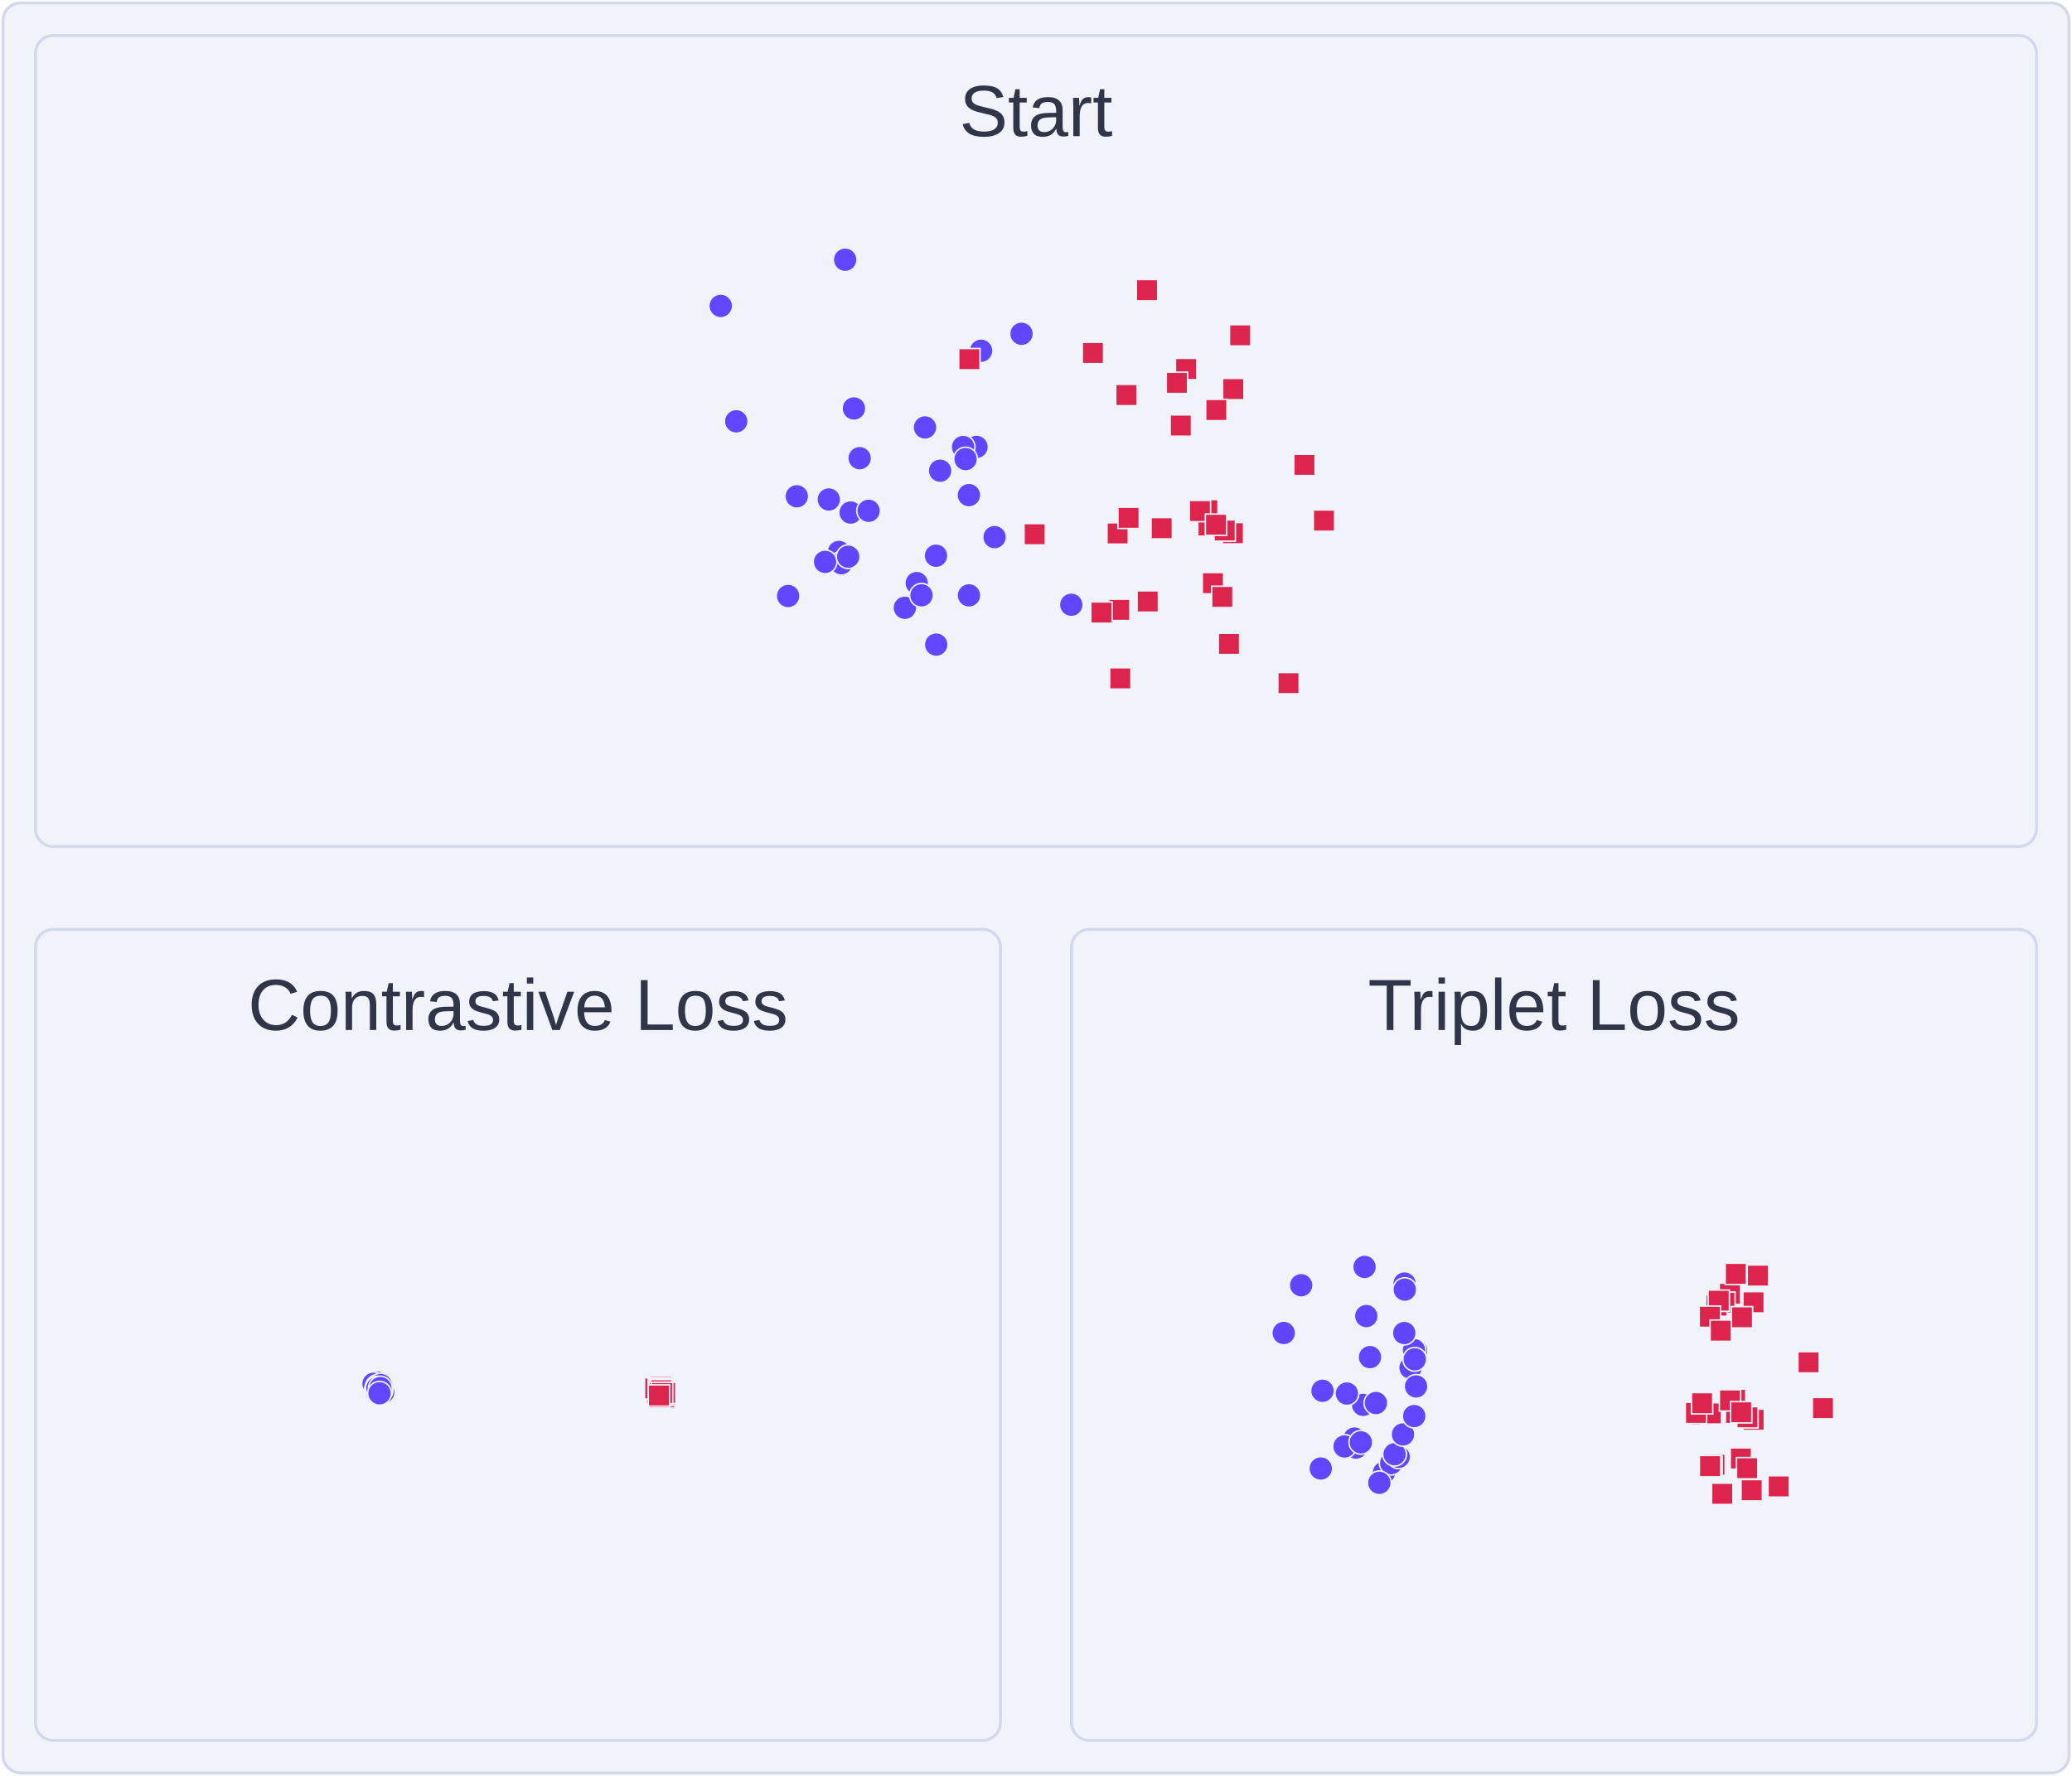
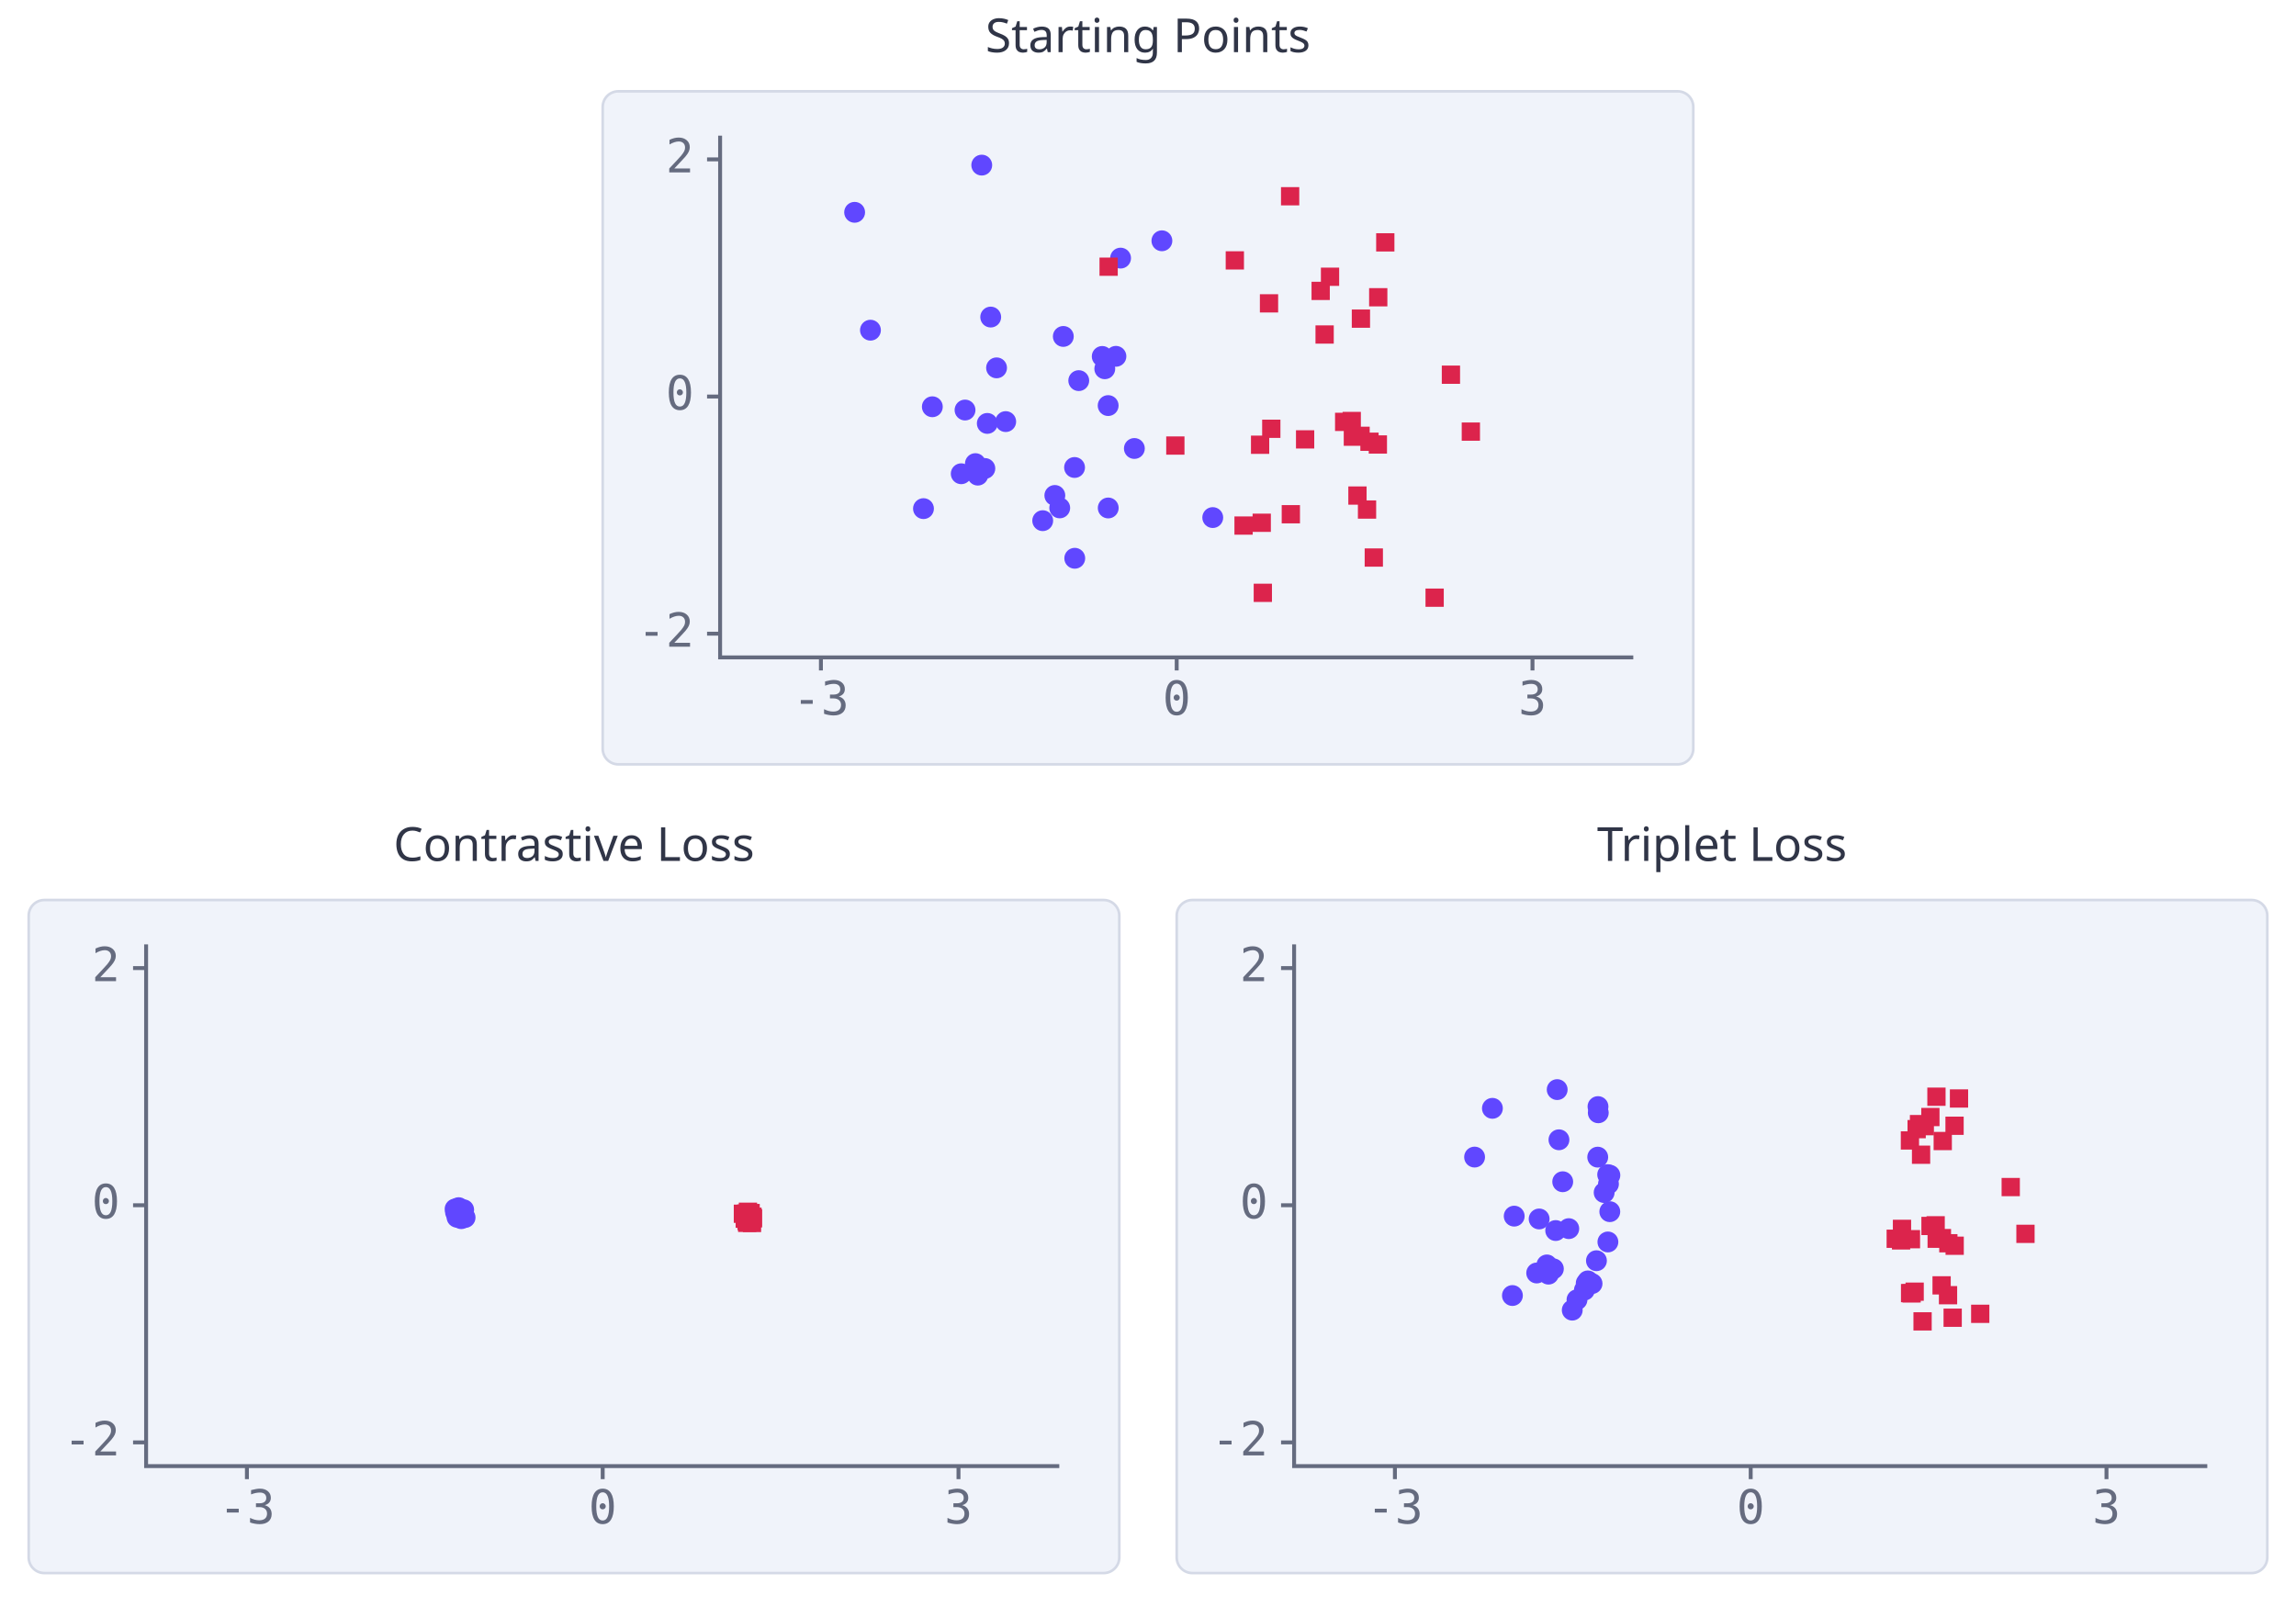
- <svg xmlns="http://www.w3.org/2000/svg" width="700" height="600" viewBox="0 0 700 600" role="img" aria-describedby="training-description">
-   <rect x="1" y="1" width="698" height="598" rx="6" fill="#f0f3fa" stroke="#d3d9eb" stroke-width="1" />
-   <rect x="12" y="12" width="676" height="274" rx="6" fill="#f0f3fa" stroke="#d3d9eb" stroke-width="1" />
-   <text x="350" y="46" fill="#303547" font-family="Arial, sans-serif" font-size="24.5" text-anchor="middle">Start</text>
-   <circle cx="266.258" cy="201.363" r="4.017" fill="#6047ff" stroke="#f0f3fa" stroke-width="0.5" />
-   <circle cx="283.429" cy="186.478" r="4.017" fill="#6047ff" stroke="#f0f3fa" stroke-width="0.5" />
-   <circle cx="248.720" cy="142.341" r="4.017" fill="#6047ff" stroke="#f0f3fa" stroke-width="0.5" />
-   <circle cx="284.224" cy="190.285" r="4.017" fill="#6047ff" stroke="#f0f3fa" stroke-width="0.5" />
-   <circle cx="269.186" cy="167.670" r="4.017" fill="#6047ff" stroke="#f0f3fa" stroke-width="0.5" />
-   <circle cx="345.106" cy="112.773" r="4.017" fill="#6047ff" stroke="#f0f3fa" stroke-width="0.5" />
-   <circle cx="317.610" cy="159.026" r="4.017" fill="#6047ff" stroke="#f0f3fa" stroke-width="0.5" />
-   <circle cx="329.901" cy="150.989" r="4.017" fill="#6047ff" stroke="#f0f3fa" stroke-width="0.5" />
-   <circle cx="309.699" cy="197.005" r="4.017" fill="#6047ff" stroke="#f0f3fa" stroke-width="0.5" />
-   <circle cx="305.692" cy="205.349" r="4.017" fill="#6047ff" stroke="#f0f3fa" stroke-width="0.5" />
-   <circle cx="287.360" cy="173.178" r="4.017" fill="#6047ff" stroke="#f0f3fa" stroke-width="0.5" />
-   <circle cx="325.372" cy="151.025" r="4.017" fill="#6047ff" stroke="#f0f3fa" stroke-width="0.5" />
-   <circle cx="293.450" cy="172.578" r="4.017" fill="#6047ff" stroke="#f0f3fa" stroke-width="0.5" />
-   <circle cx="285.528" cy="87.744" r="4.017" fill="#6047ff" stroke="#f0f3fa" stroke-width="0.5" />
-   <circle cx="243.489" cy="103.357" r="4.017" fill="#6047ff" stroke="#f0f3fa" stroke-width="0.5" />
-   <circle cx="311.315" cy="201.125" r="4.017" fill="#6047ff" stroke="#f0f3fa" stroke-width="0.5" />
-   <circle cx="327.333" cy="167.278" r="4.017" fill="#6047ff" stroke="#f0f3fa" stroke-width="0.5" />
-   <circle cx="288.492" cy="138.003" r="4.017" fill="#6047ff" stroke="#f0f3fa" stroke-width="0.5" />
-   <circle cx="312.502" cy="144.410" r="4.017" fill="#6047ff" stroke="#f0f3fa" stroke-width="0.5" />
-   <circle cx="327.357" cy="201.149" r="4.017" fill="#6047ff" stroke="#f0f3fa" stroke-width="0.5" />
-   <circle cx="280.000" cy="168.754" r="4.017" fill="#6047ff" stroke="#f0f3fa" stroke-width="0.5" />
-   <circle cx="278.742" cy="189.828" r="4.017" fill="#6047ff" stroke="#f0f3fa" stroke-width="0.5" />
-   <circle cx="361.923" cy="204.323" r="4.017" fill="#6047ff" stroke="#f0f3fa" stroke-width="0.5" />
-   <circle cx="316.221" cy="187.754" r="4.017" fill="#6047ff" stroke="#f0f3fa" stroke-width="0.5" />
-   <circle cx="336.000" cy="181.470" r="4.017" fill="#6047ff" stroke="#f0f3fa" stroke-width="0.5" />
-   <circle cx="331.439" cy="118.502" r="4.017" fill="#6047ff" stroke="#f0f3fa" stroke-width="0.5" />
-   <circle cx="286.553" cy="188.086" r="4.017" fill="#6047ff" stroke="#f0f3fa" stroke-width="0.5" />
-   <circle cx="290.426" cy="154.804" r="4.017" fill="#6047ff" stroke="#f0f3fa" stroke-width="0.5" />
-   <circle cx="326.217" cy="155.101" r="4.017" fill="#6047ff" stroke="#f0f3fa" stroke-width="0.5" />
-   <circle cx="316.286" cy="217.783" r="4.017" fill="#6047ff" stroke="#f0f3fa" stroke-width="0.5" />
-   <rect x="397.107" y="121.067" width="7.204" height="7.204" fill="#dc244c" stroke="#f0f3fa" stroke-width="0.5" />
-   <rect x="411.582" y="213.942" width="7.204" height="7.204" fill="#dc244c" stroke="#f0f3fa" stroke-width="0.5" />
-   <rect x="412.926" y="176.544" width="7.204" height="7.204" fill="#dc244c" stroke="#f0f3fa" stroke-width="0.5" />
-   <rect x="394.011" y="125.744" width="7.204" height="7.204" fill="#dc244c" stroke="#f0f3fa" stroke-width="0.5" />
-   <rect x="415.383" y="109.695" width="7.204" height="7.204" fill="#dc244c" stroke="#f0f3fa" stroke-width="0.5" />
-   <rect x="404.663" y="173.964" width="7.204" height="7.204" fill="#dc244c" stroke="#f0f3fa" stroke-width="0.5" />
-   <rect x="373.980" y="176.632" width="7.204" height="7.204" fill="#dc244c" stroke="#f0f3fa" stroke-width="0.5" />
-   <rect x="384.145" y="199.616" width="7.204" height="7.204" fill="#dc244c" stroke="#f0f3fa" stroke-width="0.5" />
-   <rect x="374.519" y="202.437" width="7.204" height="7.204" fill="#dc244c" stroke="#f0f3fa" stroke-width="0.5" />
-   <rect x="388.867" y="174.860" width="7.204" height="7.204" fill="#dc244c" stroke="#f0f3fa" stroke-width="0.5" />
-   <rect x="404.283" y="168.778" width="7.204" height="7.204" fill="#dc244c" stroke="#f0f3fa" stroke-width="0.5" />
-   <rect x="413.051" y="127.848" width="7.204" height="7.204" fill="#dc244c" stroke="#f0f3fa" stroke-width="0.5" />
-   <rect x="406.178" y="193.441" width="7.204" height="7.204" fill="#dc244c" stroke="#f0f3fa" stroke-width="0.5" />
-   <rect x="431.702" y="227.217" width="7.204" height="7.204" fill="#dc244c" stroke="#f0f3fa" stroke-width="0.5" />
-   <rect x="407.322" y="134.921" width="7.204" height="7.204" fill="#dc244c" stroke="#f0f3fa" stroke-width="0.5" />
-   <rect x="345.952" y="176.901" width="7.204" height="7.204" fill="#dc244c" stroke="#f0f3fa" stroke-width="0.5" />
-   <rect x="409.343" y="198.064" width="7.204" height="7.204" fill="#dc244c" stroke="#f0f3fa" stroke-width="0.5" />
-   <rect x="323.888" y="117.742" width="7.204" height="7.204" fill="#dc244c" stroke="#f0f3fa" stroke-width="0.5" />
-   <rect x="437.089" y="153.464" width="7.204" height="7.204" fill="#dc244c" stroke="#f0f3fa" stroke-width="0.5" />
-   <rect x="383.911" y="94.441" width="7.204" height="7.204" fill="#dc244c" stroke="#f0f3fa" stroke-width="0.5" />
-   <rect x="365.624" y="115.657" width="7.204" height="7.204" fill="#dc244c" stroke="#f0f3fa" stroke-width="0.5" />
-   <rect x="376.928" y="129.867" width="7.204" height="7.204" fill="#dc244c" stroke="#f0f3fa" stroke-width="0.5" />
-   <rect x="374.881" y="225.609" width="7.204" height="7.204" fill="#dc244c" stroke="#f0f3fa" stroke-width="0.5" />
-   <rect x="410.154" y="175.636" width="7.204" height="7.204" fill="#dc244c" stroke="#f0f3fa" stroke-width="0.5" />
-   <rect x="401.784" y="169.066" width="7.204" height="7.204" fill="#dc244c" stroke="#f0f3fa" stroke-width="0.5" />
-   <rect x="443.678" y="172.287" width="7.204" height="7.204" fill="#dc244c" stroke="#f0f3fa" stroke-width="0.5" />
-   <rect x="395.320" y="140.171" width="7.204" height="7.204" fill="#dc244c" stroke="#f0f3fa" stroke-width="0.5" />
-   <rect x="377.680" y="171.353" width="7.204" height="7.204" fill="#dc244c" stroke="#f0f3fa" stroke-width="0.5" />
-   <rect x="407.206" y="173.678" width="7.204" height="7.204" fill="#dc244c" stroke="#f0f3fa" stroke-width="0.5" />
-   <rect x="368.511" y="203.363" width="7.204" height="7.204" fill="#dc244c" stroke="#f0f3fa" stroke-width="0.5" />
-   <rect x="12" y="314" width="326" height="274" rx="6" fill="#f0f3fa" stroke="#d3d9eb" stroke-width="1" />
-   <text x="175" y="348" fill="#303547" font-family="Arial, sans-serif" font-size="24.5" text-anchor="middle">Contrastive Loss</text>
-   <circle cx="126.822" cy="470.264" r="4.017" fill="#6047ff" stroke="#f0f3fa" stroke-width="0.5" />
-   <circle cx="127.302" cy="469.848" r="4.017" fill="#6047ff" stroke="#f0f3fa" stroke-width="0.5" />
-   <circle cx="126.332" cy="468.615" r="4.017" fill="#6047ff" stroke="#f0f3fa" stroke-width="0.5" />
-   <circle cx="127.324" cy="469.954" r="4.017" fill="#6047ff" stroke="#f0f3fa" stroke-width="0.5" />
-   <circle cx="126.904" cy="469.322" r="4.017" fill="#6047ff" stroke="#f0f3fa" stroke-width="0.5" />
-   <circle cx="129.023" cy="467.782" r="4.017" fill="#6047ff" stroke="#f0f3fa" stroke-width="0.5" />
-   <circle cx="128.257" cy="469.081" r="4.017" fill="#6047ff" stroke="#f0f3fa" stroke-width="0.5" />
-   <circle cx="128.600" cy="468.857" r="4.017" fill="#6047ff" stroke="#f0f3fa" stroke-width="0.5" />
-   <circle cx="128.036" cy="470.142" r="4.017" fill="#6047ff" stroke="#f0f3fa" stroke-width="0.5" />
-   <circle cx="127.924" cy="470.375" r="4.017" fill="#6047ff" stroke="#f0f3fa" stroke-width="0.5" />
-   <circle cx="127.412" cy="469.476" r="4.017" fill="#6047ff" stroke="#f0f3fa" stroke-width="0.5" />
-   <circle cx="128.474" cy="468.858" r="4.017" fill="#6047ff" stroke="#f0f3fa" stroke-width="0.5" />
-   <circle cx="127.582" cy="469.460" r="4.017" fill="#6047ff" stroke="#f0f3fa" stroke-width="0.5" />
-   <circle cx="127.361" cy="467.089" r="4.017" fill="#6047ff" stroke="#f0f3fa" stroke-width="0.5" />
-   <circle cx="126.186" cy="467.525" r="4.017" fill="#6047ff" stroke="#f0f3fa" stroke-width="0.5" />
-   <circle cx="128.081" cy="470.257" r="4.017" fill="#6047ff" stroke="#f0f3fa" stroke-width="0.5" />
-   <circle cx="128.529" cy="469.311" r="4.017" fill="#6047ff" stroke="#f0f3fa" stroke-width="0.5" />
-   <circle cx="127.444" cy="468.493" r="4.017" fill="#6047ff" stroke="#f0f3fa" stroke-width="0.5" />
-   <circle cx="128.114" cy="468.673" r="4.017" fill="#6047ff" stroke="#f0f3fa" stroke-width="0.5" />
-   <circle cx="128.530" cy="470.258" r="4.017" fill="#6047ff" stroke="#f0f3fa" stroke-width="0.5" />
-   <circle cx="127.206" cy="469.353" r="4.017" fill="#6047ff" stroke="#f0f3fa" stroke-width="0.5" />
-   <circle cx="127.171" cy="469.942" r="4.017" fill="#6047ff" stroke="#f0f3fa" stroke-width="0.5" />
-   <circle cx="129.489" cy="470.350" r="4.017" fill="#6047ff" stroke="#f0f3fa" stroke-width="0.5" />
-   <circle cx="128.218" cy="469.884" r="4.017" fill="#6047ff" stroke="#f0f3fa" stroke-width="0.5" />
-   <circle cx="128.769" cy="469.708" r="4.017" fill="#6047ff" stroke="#f0f3fa" stroke-width="0.5" />
-   <circle cx="128.639" cy="467.945" r="4.017" fill="#6047ff" stroke="#f0f3fa" stroke-width="0.5" />
-   <circle cx="127.389" cy="469.893" r="4.017" fill="#6047ff" stroke="#f0f3fa" stroke-width="0.5" />
-   <circle cx="127.498" cy="468.963" r="4.017" fill="#6047ff" stroke="#f0f3fa" stroke-width="0.5" />
-   <circle cx="128.498" cy="468.971" r="4.017" fill="#6047ff" stroke="#f0f3fa" stroke-width="0.5" />
-   <circle cx="128.220" cy="470.723" r="4.017" fill="#6047ff" stroke="#f0f3fa" stroke-width="0.5" />
-   <rect x="219.805" y="465.583" width="7.204" height="7.204" fill="#dc244c" stroke="#f0f3fa" stroke-width="0.5" />
-   <rect x="220.209" y="468.178" width="7.204" height="7.204" fill="#dc244c" stroke="#f0f3fa" stroke-width="0.5" />
-   <rect x="220.247" y="467.133" width="7.204" height="7.204" fill="#dc244c" stroke="#f0f3fa" stroke-width="0.5" />
-   <rect x="219.718" y="465.714" width="7.204" height="7.204" fill="#dc244c" stroke="#f0f3fa" stroke-width="0.5" />
-   <rect x="220.315" y="465.265" width="7.204" height="7.204" fill="#dc244c" stroke="#f0f3fa" stroke-width="0.5" />
-   <rect x="220.016" y="467.061" width="7.204" height="7.204" fill="#dc244c" stroke="#f0f3fa" stroke-width="0.5" />
-   <rect x="219.159" y="467.136" width="7.204" height="7.204" fill="#dc244c" stroke="#f0f3fa" stroke-width="0.5" />
-   <rect x="219.443" y="467.778" width="7.204" height="7.204" fill="#dc244c" stroke="#f0f3fa" stroke-width="0.5" />
-   <rect x="219.175" y="467.857" width="7.204" height="7.204" fill="#dc244c" stroke="#f0f3fa" stroke-width="0.5" />
-   <rect x="219.574" y="467.086" width="7.204" height="7.204" fill="#dc244c" stroke="#f0f3fa" stroke-width="0.5" />
-   <rect x="220.005" y="466.916" width="7.204" height="7.204" fill="#dc244c" stroke="#f0f3fa" stroke-width="0.5" />
-   <rect x="220.250" y="465.773" width="7.204" height="7.204" fill="#dc244c" stroke="#f0f3fa" stroke-width="0.5" />
-   <rect x="220.058" y="467.606" width="7.204" height="7.204" fill="#dc244c" stroke="#f0f3fa" stroke-width="0.5" />
-   <rect x="220.771" y="468.549" width="7.204" height="7.204" fill="#dc244c" stroke="#f0f3fa" stroke-width="0.5" />
-   <rect x="220.090" y="465.970" width="7.204" height="7.204" fill="#dc244c" stroke="#f0f3fa" stroke-width="0.5" />
-   <rect x="218.379" y="467.140" width="7.204" height="7.204" fill="#dc244c" stroke="#f0f3fa" stroke-width="0.5" />
-   <rect x="220.147" y="467.735" width="7.204" height="7.204" fill="#dc244c" stroke="#f0f3fa" stroke-width="0.5" />
-   <rect x="217.767" y="465.498" width="7.204" height="7.204" fill="#dc244c" stroke="#f0f3fa" stroke-width="0.5" />
-   <rect x="220.922" y="466.488" width="7.204" height="7.204" fill="#dc244c" stroke="#f0f3fa" stroke-width="0.5" />
-   <rect x="219.436" y="464.839" width="7.204" height="7.204" fill="#dc244c" stroke="#f0f3fa" stroke-width="0.5" />
-   <rect x="218.925" y="465.432" width="7.204" height="7.204" fill="#dc244c" stroke="#f0f3fa" stroke-width="0.5" />
-   <rect x="219.241" y="465.829" width="7.204" height="7.204" fill="#dc244c" stroke="#f0f3fa" stroke-width="0.5" />
-   <rect x="219.184" y="468.504" width="7.204" height="7.204" fill="#dc244c" stroke="#f0f3fa" stroke-width="0.5" />
-   <rect x="220.169" y="467.108" width="7.204" height="7.204" fill="#dc244c" stroke="#f0f3fa" stroke-width="0.5" />
-   <rect x="219.935" y="466.924" width="7.204" height="7.204" fill="#dc244c" stroke="#f0f3fa" stroke-width="0.5" />
-   <rect x="221.106" y="467.014" width="7.204" height="7.204" fill="#dc244c" stroke="#f0f3fa" stroke-width="0.5" />
-   <rect x="219.755" y="466.117" width="7.204" height="7.204" fill="#dc244c" stroke="#f0f3fa" stroke-width="0.5" />
-   <rect x="219.262" y="466.988" width="7.204" height="7.204" fill="#dc244c" stroke="#f0f3fa" stroke-width="0.5" />
-   <rect x="220.087" y="467.053" width="7.204" height="7.204" fill="#dc244c" stroke="#f0f3fa" stroke-width="0.5" />
-   <rect x="219.009" y="467.883" width="7.204" height="7.204" fill="#dc244c" stroke="#f0f3fa" stroke-width="0.5" />
-   <rect x="362" y="314" width="326" height="274" rx="6" fill="#f0f3fa" stroke="#d3d9eb" stroke-width="1" />
-   <text x="525" y="348" fill="#303547" font-family="Arial, sans-serif" font-size="24.5" text-anchor="middle">Triplet Loss</text>
-   <circle cx="446.201" cy="496.152" r="4.017" fill="#6047ff" stroke="#f0f3fa" stroke-width="0.5" />
-   <circle cx="457.595" cy="486.028" r="4.017" fill="#6047ff" stroke="#f0f3fa" stroke-width="0.5" />
-   <circle cx="433.687" cy="450.358" r="4.017" fill="#6047ff" stroke="#f0f3fa" stroke-width="0.5" />
-   <circle cx="458.117" cy="489.078" r="4.017" fill="#6047ff" stroke="#f0f3fa" stroke-width="0.5" />
-   <circle cx="446.788" cy="469.892" r="4.017" fill="#6047ff" stroke="#f0f3fa" stroke-width="0.5" />
-   <circle cx="474.500" cy="433.658" r="4.017" fill="#6047ff" stroke="#f0f3fa" stroke-width="0.5" />
-   <circle cx="476.535" cy="462.088" r="4.017" fill="#6047ff" stroke="#f0f3fa" stroke-width="0.5" />
-   <circle cx="478.430" cy="456.365" r="4.017" fill="#6047ff" stroke="#f0f3fa" stroke-width="0.5" />
-   <circle cx="470.604" cy="492.064" r="4.017" fill="#6047ff" stroke="#f0f3fa" stroke-width="0.5" />
-   <circle cx="467.552" cy="497.542" r="4.017" fill="#6047ff" stroke="#f0f3fa" stroke-width="0.5" />
-   <circle cx="460.511" cy="474.655" r="4.017" fill="#6047ff" stroke="#f0f3fa" stroke-width="0.5" />
-   <circle cx="477.700" cy="456.158" r="4.017" fill="#6047ff" stroke="#f0f3fa" stroke-width="0.5" />
-   <circle cx="464.834" cy="474.027" r="4.017" fill="#6047ff" stroke="#f0f3fa" stroke-width="0.5" />
-   <circle cx="461.003" cy="428.041" r="4.017" fill="#6047ff" stroke="#f0f3fa" stroke-width="0.5" />
-   <circle cx="439.581" cy="434.234" r="4.017" fill="#6047ff" stroke="#f0f3fa" stroke-width="0.5" />
-   <circle cx="470.005" cy="494.343" r="4.017" fill="#6047ff" stroke="#f0f3fa" stroke-width="0.5" />
-   <circle cx="478.403" cy="468.412" r="4.017" fill="#6047ff" stroke="#f0f3fa" stroke-width="0.5" />
-   <circle cx="461.586" cy="444.640" r="4.017" fill="#6047ff" stroke="#f0f3fa" stroke-width="0.5" />
-   <circle cx="474.410" cy="450.380" r="4.017" fill="#6047ff" stroke="#f0f3fa" stroke-width="0.5" />
-   <circle cx="472.534" cy="492.201" r="4.017" fill="#6047ff" stroke="#f0f3fa" stroke-width="0.5" />
-   <circle cx="455.038" cy="470.827" r="4.017" fill="#6047ff" stroke="#f0f3fa" stroke-width="0.5" />
-   <circle cx="454.228" cy="488.698" r="4.017" fill="#6047ff" stroke="#f0f3fa" stroke-width="0.5" />
-   <circle cx="471.149" cy="491.314" r="4.017" fill="#6047ff" stroke="#f0f3fa" stroke-width="0.5" />
-   <circle cx="473.986" cy="484.636" r="4.017" fill="#6047ff" stroke="#f0f3fa" stroke-width="0.5" />
-   <circle cx="477.773" cy="478.434" r="4.017" fill="#6047ff" stroke="#f0f3fa" stroke-width="0.5" />
-   <circle cx="474.596" cy="435.709" r="4.017" fill="#6047ff" stroke="#f0f3fa" stroke-width="0.5" />
-   <circle cx="459.744" cy="487.310" r="4.017" fill="#6047ff" stroke="#f0f3fa" stroke-width="0.5" />
-   <circle cx="462.834" cy="458.515" r="4.017" fill="#6047ff" stroke="#f0f3fa" stroke-width="0.5" />
-   <circle cx="477.960" cy="459.262" r="4.017" fill="#6047ff" stroke="#f0f3fa" stroke-width="0.5" />
-   <circle cx="465.985" cy="500.986" r="4.017" fill="#6047ff" stroke="#f0f3fa" stroke-width="0.5" />
-   <rect x="580.824" y="433.512" width="7.204" height="7.204" fill="#dc244c" stroke="#f0f3fa" stroke-width="0.5" />
-   <rect x="588.194" y="499.888" width="7.204" height="7.204" fill="#dc244c" stroke="#f0f3fa" stroke-width="0.5" />
-   <rect x="588.854" y="476.077" width="7.204" height="7.204" fill="#dc244c" stroke="#f0f3fa" stroke-width="0.5" />
-   <rect x="578.975" y="436.529" width="7.204" height="7.204" fill="#dc244c" stroke="#f0f3fa" stroke-width="0.5" />
-   <rect x="590.287" y="427.376" width="7.204" height="7.204" fill="#dc244c" stroke="#f0f3fa" stroke-width="0.5" />
-   <rect x="582.904" y="473.759" width="7.204" height="7.204" fill="#dc244c" stroke="#f0f3fa" stroke-width="0.5" />
-   <rect x="571.127" y="474.316" width="7.204" height="7.204" fill="#dc244c" stroke="#f0f3fa" stroke-width="0.5" />
-   <rect x="575.619" y="491.274" width="7.204" height="7.204" fill="#dc244c" stroke="#f0f3fa" stroke-width="0.5" />
-   <rect x="574.614" y="491.839" width="7.204" height="7.204" fill="#dc244c" stroke="#f0f3fa" stroke-width="0.5" />
-   <rect x="574.393" y="473.916" width="7.204" height="7.204" fill="#dc244c" stroke="#f0f3fa" stroke-width="0.5" />
-   <rect x="582.566" y="469.323" width="7.204" height="7.204" fill="#dc244c" stroke="#f0f3fa" stroke-width="0.5" />
-   <rect x="588.816" y="436.393" width="7.204" height="7.204" fill="#dc244c" stroke="#f0f3fa" stroke-width="0.5" />
-   <rect x="584.536" y="489.184" width="7.204" height="7.204" fill="#dc244c" stroke="#f0f3fa" stroke-width="0.5" />
-   <rect x="597.308" y="498.597" width="7.204" height="7.204" fill="#dc244c" stroke="#f0f3fa" stroke-width="0.5" />
-   <rect x="584.912" y="441.448" width="7.204" height="7.204" fill="#dc244c" stroke="#f0f3fa" stroke-width="0.5" />
-   <rect x="569.362" y="473.769" width="7.204" height="7.204" fill="#dc244c" stroke="#f0f3fa" stroke-width="0.5" />
-   <rect x="586.658" y="492.439" width="7.204" height="7.204" fill="#dc244c" stroke="#f0f3fa" stroke-width="0.5" />
-   <rect x="576.279" y="437.515" width="7.204" height="7.204" fill="#dc244c" stroke="#f0f3fa" stroke-width="0.5" />
-   <rect x="607.393" y="456.672" width="7.204" height="7.204" fill="#dc244c" stroke="#f0f3fa" stroke-width="0.5" />
-   <rect x="582.826" y="426.787" width="7.204" height="7.204" fill="#dc244c" stroke="#f0f3fa" stroke-width="0.5" />
-   <rect x="577.062" y="435.852" width="7.204" height="7.204" fill="#dc244c" stroke="#f0f3fa" stroke-width="0.5" />
-   <rect x="574.057" y="441.255" width="7.204" height="7.204" fill="#dc244c" stroke="#f0f3fa" stroke-width="0.5" />
-   <rect x="578.240" y="501.100" width="7.204" height="7.204" fill="#dc244c" stroke="#f0f3fa" stroke-width="0.5" />
-   <rect x="586.762" y="475.258" width="7.204" height="7.204" fill="#dc244c" stroke="#f0f3fa" stroke-width="0.5" />
-   <rect x="580.863" y="469.537" width="7.204" height="7.204" fill="#dc244c" stroke="#f0f3fa" stroke-width="0.5" />
-   <rect x="612.271" y="472.147" width="7.204" height="7.204" fill="#dc244c" stroke="#f0f3fa" stroke-width="0.5" />
-   <rect x="577.741" y="445.975" width="7.204" height="7.204" fill="#dc244c" stroke="#f0f3fa" stroke-width="0.5" />
-   <rect x="571.434" y="470.501" width="7.204" height="7.204" fill="#dc244c" stroke="#f0f3fa" stroke-width="0.5" />
-   <rect x="584.639" y="473.550" width="7.204" height="7.204" fill="#dc244c" stroke="#f0f3fa" stroke-width="0.5" />
-   <rect x="574.110" y="491.744" width="7.204" height="7.204" fill="#dc244c" stroke="#f0f3fa" stroke-width="0.5" />
+ <svg xmlns="http://www.w3.org/2000/svg" viewBox="0 0 880 620" role="img" aria-labelledby="training-title training-description">
+   <style>.qi-frame{fill:#f0f3fa;stroke:#d4d9e6}.qi-axis{stroke:#656b7f;stroke-width:1.5}.tl-training__tick{fill:#656b7f;font:18px monospace}.heading{fill:#303547;font:18px sans-serif}</style>
+   <g transform="translate(230 0)">
+     <text x="210" y="20" text-anchor="middle" class="heading">Starting Points</text>
+     <g transform="translate(0 34)">
+       <rect class="qi-frame" x="1" y="1" width="418" height="258" rx="6" />
+       <path class="qi-axis" d="M46 18 V218 H396" fill="none" />
+       <path class="qi-axis" d="M84.636 218 v5" />
+       <text class="tl-training__tick" x="84.636" y="240" text-anchor="middle">-3</text>
+       <path class="qi-axis" d="M221 218 v5" />
+       <text class="tl-training__tick" x="221" y="240" text-anchor="middle">0</text>
+       <path class="qi-axis" d="M357.364 218 v5" />
+       <text class="tl-training__tick" x="357.364" y="240" text-anchor="middle">3</text>
+       <path class="qi-axis" d="M46 208.909 h-5" />
+       <text class="tl-training__tick" x="36" y="213.909" text-anchor="end">-2</text>
+       <path class="qi-axis" d="M46 118 h-5" />
+       <text class="tl-training__tick" x="36" y="123" text-anchor="end">0</text>
+       <path class="qi-axis" d="M46 27.091 h-5" />
+       <text class="tl-training__tick" x="36" y="32.091" text-anchor="end">2</text>
+       <circle cx="123.948" cy="160.971" r="4" fill="#6047ff" />
+       <circle cx="143.849" cy="143.72" r="4" fill="#6047ff" />
+       <circle cx="103.623" cy="92.568" r="4" fill="#6047ff" />
+       <circle cx="144.769" cy="148.131" r="4" fill="#6047ff" />
+       <circle cx="127.342" cy="121.922" r="4" fill="#6047ff" />
+       <circle cx="215.328" cy="58.3" r="4" fill="#6047ff" />
+       <circle cx="183.461" cy="111.904" r="4" fill="#6047ff" />
+       <circle cx="197.707" cy="102.59" r="4" fill="#6047ff" />
+       <circle cx="174.294" cy="155.92" r="4" fill="#6047ff" />
+       <circle cx="169.649" cy="165.59" r="4" fill="#6047ff" />
+       <circle cx="148.404" cy="128.305" r="4" fill="#6047ff" />
+       <circle cx="192.457" cy="102.632" r="4" fill="#6047ff" />
+       <circle cx="155.462" cy="127.61" r="4" fill="#6047ff" />
+       <circle cx="146.281" cy="29.293" r="4" fill="#6047ff" />
+       <circle cx="97.56" cy="47.387" r="4" fill="#6047ff" />
+       <circle cx="176.167" cy="160.694" r="4" fill="#6047ff" />
+       <circle cx="194.73" cy="121.468" r="4" fill="#6047ff" />
+       <circle cx="149.716" cy="87.54" r="4" fill="#6047ff" />
+       <circle cx="177.542" cy="94.965" r="4" fill="#6047ff" />
+       <circle cx="194.758" cy="160.722" r="4" fill="#6047ff" />
+       <circle cx="139.874" cy="123.178" r="4" fill="#6047ff" />
+       <circle cx="138.416" cy="147.602" r="4" fill="#6047ff" />
+       <circle cx="234.818" cy="164.4" r="4" fill="#6047ff" />
+       <circle cx="181.852" cy="145.198" r="4" fill="#6047ff" />
+       <circle cx="204.775" cy="137.916" r="4" fill="#6047ff" />
+       <circle cx="199.489" cy="64.94" r="4" fill="#6047ff" />
+       <circle cx="147.469" cy="145.583" r="4" fill="#6047ff" />
+       <circle cx="151.957" cy="107.011" r="4" fill="#6047ff" />
+       <circle cx="193.437" cy="107.356" r="4" fill="#6047ff" />
+       <circle cx="181.928" cy="180.001" r="4" fill="#6047ff" />
+       <rect x="276.268" y="68.587" width="7" height="7" fill="#dc244c" />
+       <rect x="293.045" y="176.223" width="7" height="7" fill="#dc244c" />
+       <rect x="294.602" y="132.881" width="7" height="7" fill="#dc244c" />
+       <rect x="272.68" y="74.007" width="7" height="7" fill="#dc244c" />
+       <rect x="297.449" y="55.406" width="7" height="7" fill="#dc244c" />
+       <rect x="285.025" y="129.891" width="7" height="7" fill="#dc244c" />
+       <rect x="249.466" y="132.983" width="7" height="7" fill="#dc244c" />
+       <rect x="261.246" y="159.621" width="7" height="7" fill="#dc244c" />
+       <rect x="250.091" y="162.89" width="7" height="7" fill="#dc244c" />
+       <rect x="266.719" y="130.929" width="7" height="7" fill="#dc244c" />
+       <rect x="284.585" y="123.88" width="7" height="7" fill="#dc244c" />
+       <rect x="294.747" y="76.445" width="7" height="7" fill="#dc244c" />
+       <rect x="286.781" y="152.463" width="7" height="7" fill="#dc244c" />
+       <rect x="316.362" y="191.608" width="7" height="7" fill="#dc244c" />
+       <rect x="288.107" y="84.642" width="7" height="7" fill="#dc244c" />
+       <rect x="216.982" y="133.295" width="7" height="7" fill="#dc244c" />
+       <rect x="290.45" y="157.822" width="7" height="7" fill="#dc244c" />
+       <rect x="191.412" y="64.733" width="7" height="7" fill="#dc244c" />
+       <rect x="322.605" y="106.132" width="7" height="7" fill="#dc244c" />
+       <rect x="260.975" y="37.728" width="7" height="7" fill="#dc244c" />
+       <rect x="239.781" y="62.317" width="7" height="7" fill="#dc244c" />
+       <rect x="252.882" y="78.785" width="7" height="7" fill="#dc244c" />
+       <rect x="250.51" y="189.745" width="7" height="7" fill="#dc244c" />
+       <rect x="291.39" y="131.828" width="7" height="7" fill="#dc244c" />
+       <rect x="281.689" y="124.214" width="7" height="7" fill="#dc244c" />
+       <rect x="330.241" y="127.947" width="7" height="7" fill="#dc244c" />
+       <rect x="274.198" y="90.726" width="7" height="7" fill="#dc244c" />
+       <rect x="253.754" y="126.864" width="7" height="7" fill="#dc244c" />
+       <rect x="287.973" y="129.56" width="7" height="7" fill="#dc244c" />
+       <rect x="243.127" y="163.963" width="7" height="7" fill="#dc244c" />
+     </g>
+   </g>
+   <g transform="translate(10 310)">
+     <text x="210" y="20" text-anchor="middle" class="heading">Contrastive Loss</text>
+     <g transform="translate(0 34)">
+       <rect class="qi-frame" x="1" y="1" width="418" height="258" rx="6" />
+       <path class="qi-axis" d="M46 18 V218 H396" fill="none" />
+       <path class="qi-axis" d="M84.636 218 v5" />
+       <text class="tl-training__tick" x="84.636" y="240" text-anchor="middle">-3</text>
+       <path class="qi-axis" d="M221 218 v5" />
+       <text class="tl-training__tick" x="221" y="240" text-anchor="middle">0</text>
+       <path class="qi-axis" d="M357.364 218 v5" />
+       <text class="tl-training__tick" x="357.364" y="240" text-anchor="middle">3</text>
+       <path class="qi-axis" d="M46 208.909 h-5" />
+       <text class="tl-training__tick" x="36" y="213.909" text-anchor="end">-2</text>
+       <path class="qi-axis" d="M46 118 h-5" />
+       <text class="tl-training__tick" x="36" y="123" text-anchor="end">0</text>
+       <path class="qi-axis" d="M46 27.091 h-5" />
+       <text class="tl-training__tick" x="36" y="32.091" text-anchor="end">2</text>
+       <circle cx="165.165" cy="122.611" r="4" fill="#6047ff" />
+       <circle cx="165.721" cy="122.129" r="4" fill="#6047ff" />
+       <circle cx="164.597" cy="120.699" r="4" fill="#6047ff" />
+       <circle cx="165.747" cy="122.252" r="4" fill="#6047ff" />
+       <circle cx="165.26" cy="121.519" r="4" fill="#6047ff" />
+       <circle cx="167.715" cy="119.734" r="4" fill="#6047ff" />
+       <circle cx="166.828" cy="121.239" r="4" fill="#6047ff" />
+       <circle cx="167.226" cy="120.98" r="4" fill="#6047ff" />
+       <circle cx="166.572" cy="122.469" r="4" fill="#6047ff" />
+       <circle cx="166.442" cy="122.74" r="4" fill="#6047ff" />
+       <circle cx="165.848" cy="121.698" r="4" fill="#6047ff" />
+       <circle cx="167.079" cy="120.981" r="4" fill="#6047ff" />
+       <circle cx="166.045" cy="121.678" r="4" fill="#6047ff" />
+       <circle cx="165.789" cy="118.931" r="4" fill="#6047ff" />
+       <circle cx="164.427" cy="119.437" r="4" fill="#6047ff" />
+       <circle cx="166.624" cy="122.603" r="4" fill="#6047ff" />
+       <circle cx="167.143" cy="121.507" r="4" fill="#6047ff" />
+       <circle cx="165.885" cy="120.559" r="4" fill="#6047ff" />
+       <circle cx="166.662" cy="120.766" r="4" fill="#6047ff" />
+       <circle cx="167.144" cy="122.604" r="4" fill="#6047ff" />
+       <circle cx="165.61" cy="121.555" r="4" fill="#6047ff" />
+       <circle cx="165.569" cy="122.237" r="4" fill="#6047ff" />
+       <circle cx="168.256" cy="122.71" r="4" fill="#6047ff" />
+       <circle cx="166.783" cy="122.17" r="4" fill="#6047ff" />
+       <circle cx="167.421" cy="121.966" r="4" fill="#6047ff" />
+       <circle cx="167.27" cy="119.923" r="4" fill="#6047ff" />
+       <circle cx="165.822" cy="122.181" r="4" fill="#6047ff" />
+       <circle cx="165.948" cy="121.103" r="4" fill="#6047ff" />
+       <circle cx="167.107" cy="121.112" r="4" fill="#6047ff" />
+       <circle cx="166.785" cy="123.142" r="4" fill="#6047ff" />
+       <rect x="273.6" y="117.86" width="7" height="7" fill="#dc244c" />
+       <rect x="274.069" y="120.868" width="7" height="7" fill="#dc244c" />
+       <rect x="274.113" y="119.657" width="7" height="7" fill="#dc244c" />
+       <rect x="273.5" y="118.011" width="7" height="7" fill="#dc244c" />
+       <rect x="274.192" y="117.492" width="7" height="7" fill="#dc244c" />
+       <rect x="273.845" y="119.573" width="7" height="7" fill="#dc244c" />
+       <rect x="272.851" y="119.659" width="7" height="7" fill="#dc244c" />
+       <rect x="273.181" y="120.404" width="7" height="7" fill="#dc244c" />
+       <rect x="272.871" y="120.495" width="7" height="7" fill="#dc244c" />
+       <rect x="273.333" y="119.602" width="7" height="7" fill="#dc244c" />
+       <rect x="273.833" y="119.405" width="7" height="7" fill="#dc244c" />
+       <rect x="274.117" y="118.08" width="7" height="7" fill="#dc244c" />
+       <rect x="273.894" y="120.204" width="7" height="7" fill="#dc244c" />
+       <rect x="274.721" y="121.298" width="7" height="7" fill="#dc244c" />
+       <rect x="273.931" y="118.309" width="7" height="7" fill="#dc244c" />
+       <rect x="271.948" y="119.664" width="7" height="7" fill="#dc244c" />
+       <rect x="273.997" y="120.354" width="7" height="7" fill="#dc244c" />
+       <rect x="271.239" y="117.761" width="7" height="7" fill="#dc244c" />
+       <rect x="274.895" y="118.909" width="7" height="7" fill="#dc244c" />
+       <rect x="273.173" y="116.998" width="7" height="7" fill="#dc244c" />
+       <rect x="272.581" y="117.685" width="7" height="7" fill="#dc244c" />
+       <rect x="272.947" y="118.145" width="7" height="7" fill="#dc244c" />
+       <rect x="272.881" y="121.246" width="7" height="7" fill="#dc244c" />
+       <rect x="274.023" y="119.627" width="7" height="7" fill="#dc244c" />
+       <rect x="273.752" y="119.415" width="7" height="7" fill="#dc244c" />
+       <rect x="275.109" y="119.519" width="7" height="7" fill="#dc244c" />
+       <rect x="273.542" y="118.479" width="7" height="7" fill="#dc244c" />
+       <rect x="272.971" y="119.489" width="7" height="7" fill="#dc244c" />
+       <rect x="273.927" y="119.564" width="7" height="7" fill="#dc244c" />
+       <rect x="272.678" y="120.526" width="7" height="7" fill="#dc244c" />
+     </g>
+   </g>
+   <g transform="translate(450 310)">
+     <text x="210" y="20" text-anchor="middle" class="heading">Triplet Loss</text>
+     <g transform="translate(0 34)">
+       <rect class="qi-frame" x="1" y="1" width="418" height="258" rx="6" />
+       <path class="qi-axis" d="M46 18 V218 H396" fill="none" />
+       <path class="qi-axis" d="M84.636 218 v5" />
+       <text class="tl-training__tick" x="84.636" y="240" text-anchor="middle">-3</text>
+       <path class="qi-axis" d="M221 218 v5" />
+       <text class="tl-training__tick" x="221" y="240" text-anchor="middle">0</text>
+       <path class="qi-axis" d="M357.364 218 v5" />
+       <text class="tl-training__tick" x="357.364" y="240" text-anchor="middle">3</text>
+       <path class="qi-axis" d="M46 208.909 h-5" />
+       <text class="tl-training__tick" x="36" y="213.909" text-anchor="end">-2</text>
+       <path class="qi-axis" d="M46 118 h-5" />
+       <text class="tl-training__tick" x="36" y="123" text-anchor="end">0</text>
+       <path class="qi-axis" d="M46 27.091 h-5" />
+       <text class="tl-training__tick" x="36" y="32.091" text-anchor="end">2</text>
+       <circle cx="129.677" cy="152.613" r="4" fill="#6047ff" />
+       <circle cx="142.882" cy="140.881" r="4" fill="#6047ff" />
+       <circle cx="115.174" cy="99.541" r="4" fill="#6047ff" />
+       <circle cx="143.487" cy="144.414" r="4" fill="#6047ff" />
+       <circle cx="130.357" cy="122.179" r="4" fill="#6047ff" />
+       <circle cx="162.473" cy="80.187" r="4" fill="#6047ff" />
+       <circle cx="164.832" cy="113.135" r="4" fill="#6047ff" />
+       <circle cx="167.028" cy="106.503" r="4" fill="#6047ff" />
+       <circle cx="157.959" cy="147.876" r="4" fill="#6047ff" />
+       <circle cx="154.421" cy="154.224" r="4" fill="#6047ff" />
+       <circle cx="146.261" cy="127.699" r="4" fill="#6047ff" />
+       <circle cx="166.183" cy="106.263" r="4" fill="#6047ff" />
+       <circle cx="151.271" cy="126.971" r="4" fill="#6047ff" />
+       <circle cx="146.831" cy="73.676" r="4" fill="#6047ff" />
+       <circle cx="122.004" cy="80.854" r="4" fill="#6047ff" />
+       <circle cx="157.265" cy="150.517" r="4" fill="#6047ff" />
+       <circle cx="166.997" cy="120.464" r="4" fill="#6047ff" />
+       <circle cx="147.508" cy="92.913" r="4" fill="#6047ff" />
+       <circle cx="162.37" cy="99.566" r="4" fill="#6047ff" />
+       <circle cx="160.194" cy="148.034" r="4" fill="#6047ff" />
+       <circle cx="139.918" cy="123.263" r="4" fill="#6047ff" />
+       <circle cx="138.979" cy="143.974" r="4" fill="#6047ff" />
+       <circle cx="158.59" cy="147.006" r="4" fill="#6047ff" />
+       <circle cx="161.878" cy="139.267" r="4" fill="#6047ff" />
+       <circle cx="166.267" cy="132.079" r="4" fill="#6047ff" />
+       <circle cx="162.585" cy="82.564" r="4" fill="#6047ff" />
+       <circle cx="145.372" cy="142.366" r="4" fill="#6047ff" />
+       <circle cx="148.953" cy="108.994" r="4" fill="#6047ff" />
+       <circle cx="166.484" cy="109.86" r="4" fill="#6047ff" />
+       <circle cx="152.605" cy="158.215" r="4" fill="#6047ff" />
+       <rect x="286.371" y="80.691" width="7" height="7" fill="#dc244c" />
+       <rect x="294.912" y="157.617" width="7" height="7" fill="#dc244c" />
+       <rect x="295.677" y="130.022" width="7" height="7" fill="#dc244c" />
+       <rect x="284.228" y="84.189" width="7" height="7" fill="#dc244c" />
+       <rect x="297.338" y="73.581" width="7" height="7" fill="#dc244c" />
+       <rect x="288.782" y="127.335" width="7" height="7" fill="#dc244c" />
+       <rect x="275.133" y="127.981" width="7" height="7" fill="#dc244c" />
+       <rect x="280.339" y="147.635" width="7" height="7" fill="#dc244c" />
+       <rect x="279.174" y="148.29" width="7" height="7" fill="#dc244c" />
+       <rect x="278.918" y="127.517" width="7" height="7" fill="#dc244c" />
+       <rect x="288.389" y="122.194" width="7" height="7" fill="#dc244c" />
+       <rect x="295.633" y="84.031" width="7" height="7" fill="#dc244c" />
+       <rect x="290.673" y="145.212" width="7" height="7" fill="#dc244c" />
+       <rect x="305.475" y="156.121" width="7" height="7" fill="#dc244c" />
+       <rect x="291.108" y="89.889" width="7" height="7" fill="#dc244c" />
+       <rect x="273.087" y="127.347" width="7" height="7" fill="#dc244c" />
+       <rect x="293.132" y="148.985" width="7" height="7" fill="#dc244c" />
+       <rect x="281.104" y="85.33" width="7" height="7" fill="#dc244c" />
+       <rect x="317.163" y="107.532" width="7" height="7" fill="#dc244c" />
+       <rect x="288.692" y="72.898" width="7" height="7" fill="#dc244c" />
+       <rect x="282.011" y="83.403" width="7" height="7" fill="#dc244c" />
+       <rect x="278.528" y="89.665" width="7" height="7" fill="#dc244c" />
+       <rect x="283.376" y="159.021" width="7" height="7" fill="#dc244c" />
+       <rect x="293.253" y="129.073" width="7" height="7" fill="#dc244c" />
+       <rect x="286.416" y="122.442" width="7" height="7" fill="#dc244c" />
+       <rect x="322.816" y="125.467" width="7" height="7" fill="#dc244c" />
+       <rect x="282.798" y="95.135" width="7" height="7" fill="#dc244c" />
+       <rect x="275.489" y="123.56" width="7" height="7" fill="#dc244c" />
+       <rect x="290.792" y="127.094" width="7" height="7" fill="#dc244c" />
+       <rect x="278.59" y="148.179" width="7" height="7" fill="#dc244c" />
+     </g>
+   </g>
</svg>
